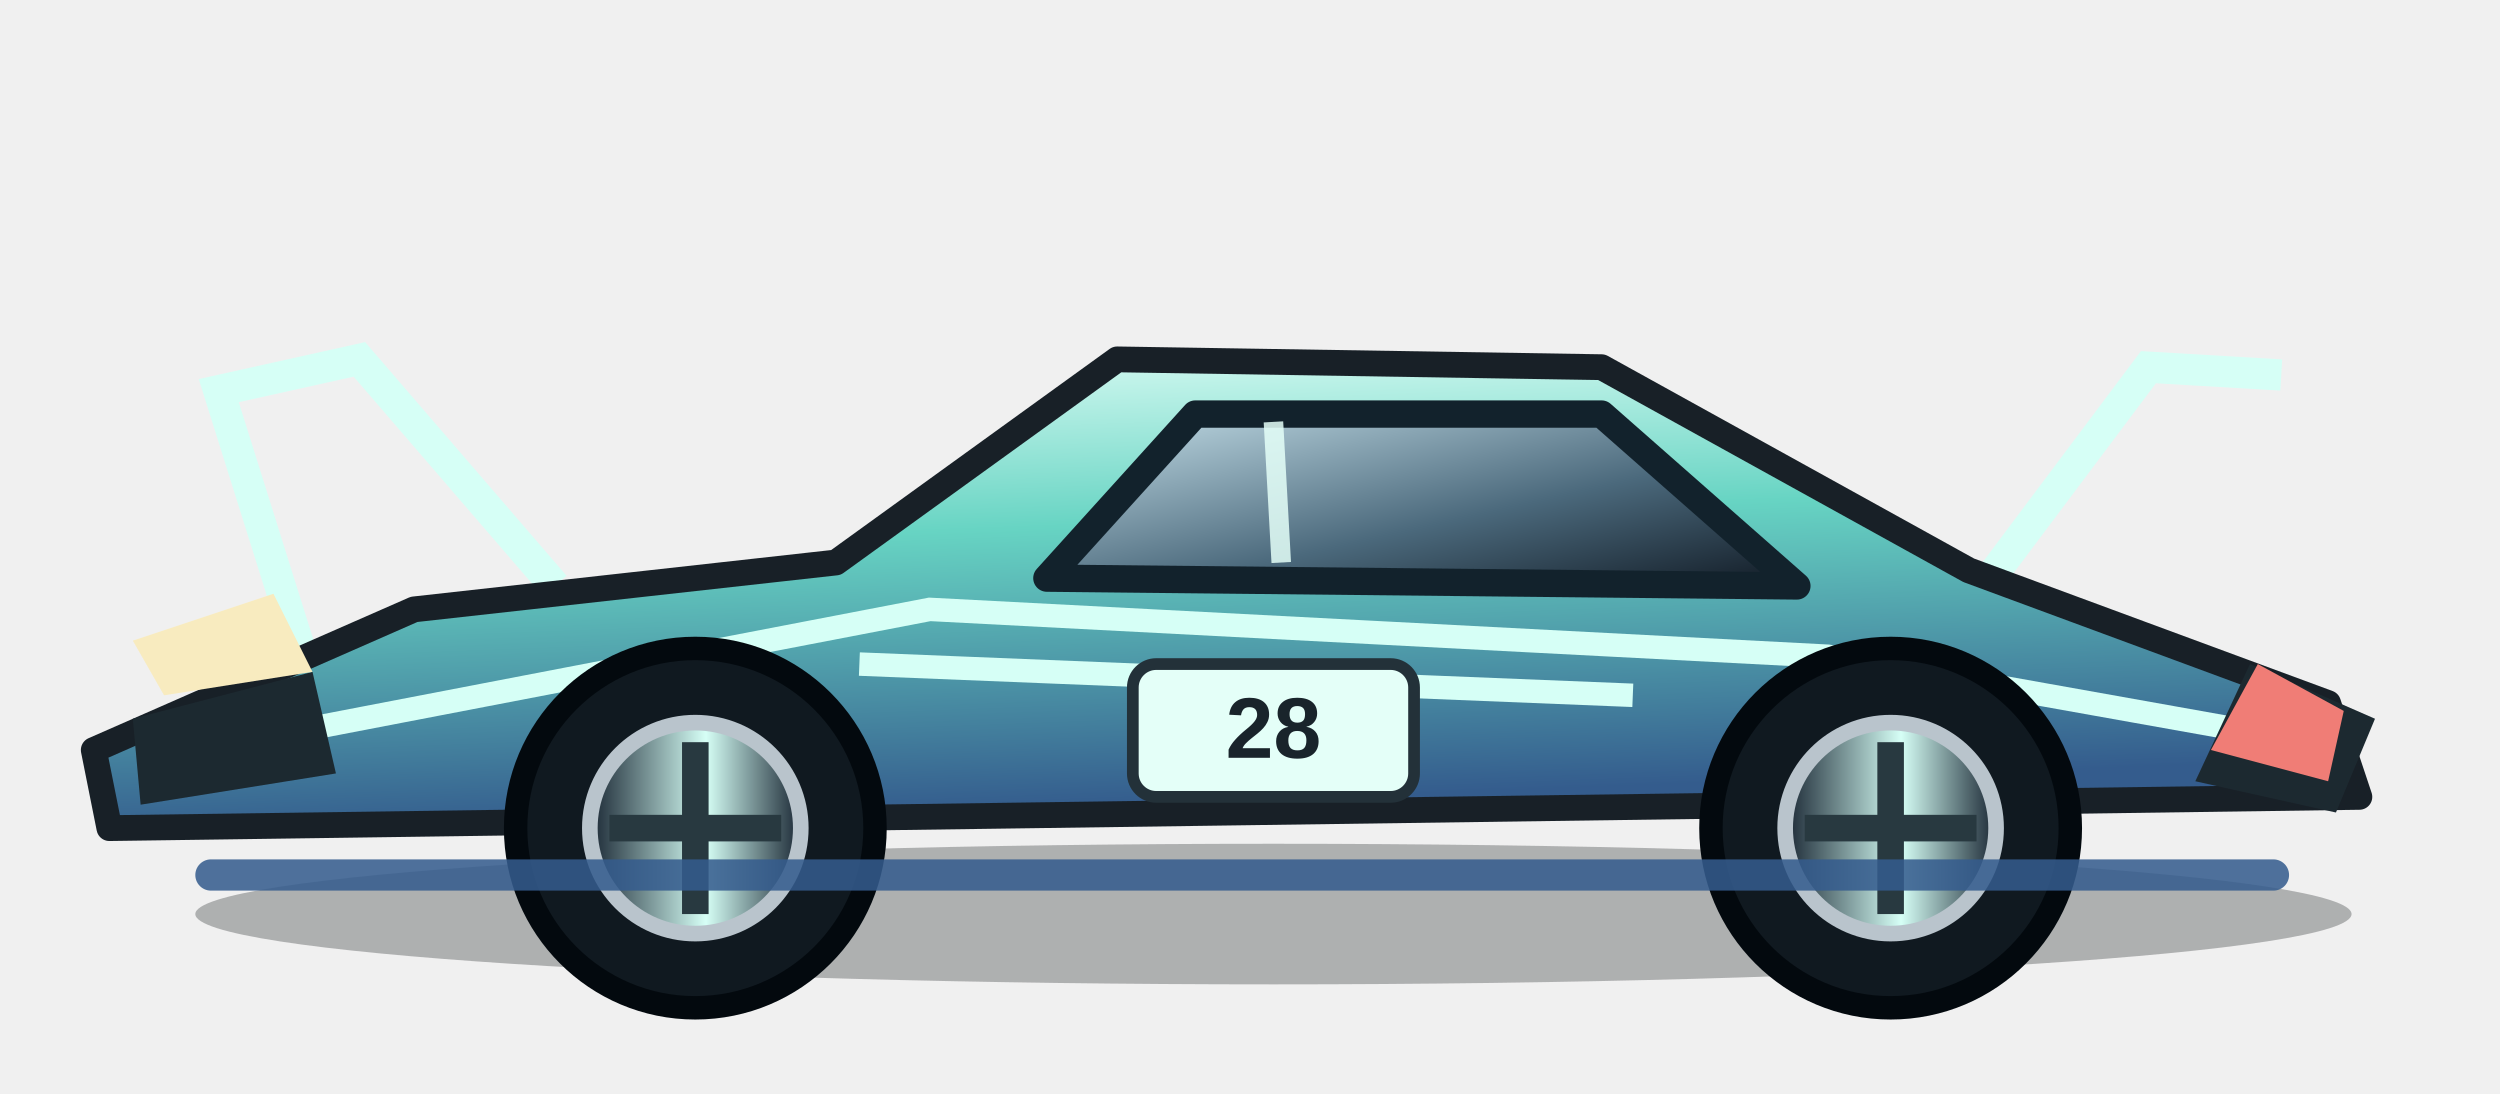
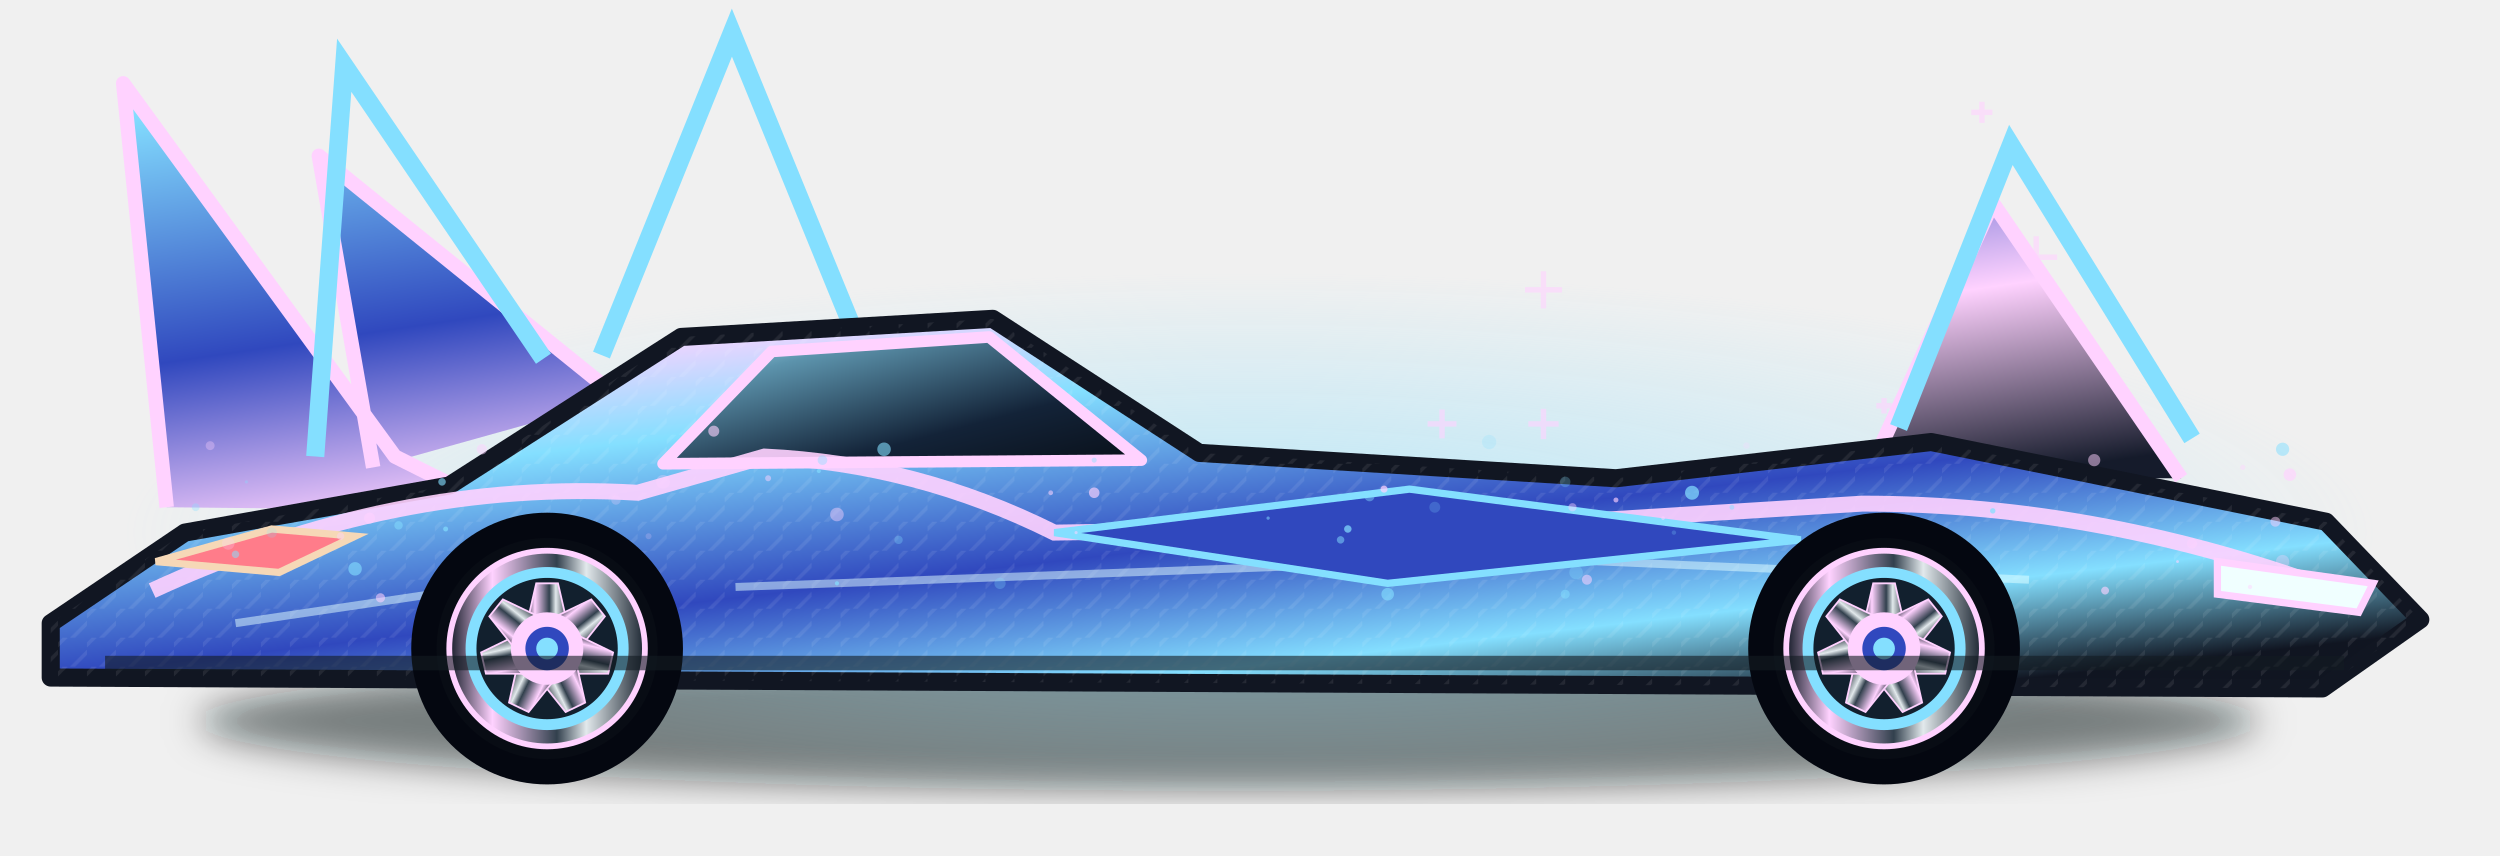
- <svg xmlns="http://www.w3.org/2000/svg" viewBox="0 0 320 140" role="img" aria-label="Туйлын туяа">
+ <svg xmlns="http://www.w3.org/2000/svg" viewBox="0 0 690 236" role="img" aria-label="Туйлын туяа">
  <defs>
-     <linearGradient id="c" x1="0" y1="0" x2=".18" y2="1">
-       <stop stop-color="#e4fff8" />
-       <stop offset=".42" stop-color="#67d4c3" />
-       <stop offset="1" stop-color="#345c8d" />
+     <linearGradient id="body" x1=".15" y1=".1" x2=".8" y2="1">
+       <stop stop-color="#ffd2ff" />
+       <stop offset=".22" stop-color="#84dfff" />
+       <stop offset=".55" stop-color="#3048be" />
+       <stop offset=".8" stop-color="#84dfff" />
+       <stop offset="1" stop-color="#101521" />
    </linearGradient>
-     <linearGradient id="w" x1="0" y1="0" x2="1" y2="1">
-       <stop stop-color="#c9e3ec" />
-       <stop offset=".58" stop-color="#4b697c" />
-       <stop offset="1" stop-color="#101923" />
+     <linearGradient id="chrome" x1=".1" y1="0" x2=".8" y2="1">
+       <stop stop-color="#84dfff" />
+       <stop offset=".4" stop-color="#3048be" />
+       <stop offset=".7" stop-color="#ffd2ff" />
+       <stop offset="1" stop-color="#151b2b" />
    </linearGradient>
-     <linearGradient id="m" x1="0" x2="1">
-       <stop stop-color="#1a2734" />
-       <stop offset=".55" stop-color="#d6fff6" />
-       <stop offset="1" stop-color="#1a2734" />
+     <linearGradient id="glass" x1="0" y1="0" x2="1" y2="1">
+       <stop stop-color="#b3eaff" />
+       <stop offset=".23" stop-color="#5c93ac" />
+       <stop offset=".67" stop-color="#132338" />
+       <stop offset="1" stop-color="#090f18" />
    </linearGradient>
+     <linearGradient id="metal">
+       <stop stop-color="#131a27" />
+       <stop offset=".22" stop-color="#ffd2ff" />
+       <stop offset=".55" stop-color="#32404d" />
+       <stop offset=".7" stop-color="#e2e9ec" />
+       <stop offset="1" stop-color="#1b2531" />
+     </linearGradient>
+     <radialGradient id="glow">
+       <stop stop-color="#84dfff" stop-opacity="0.5" />
+       <stop offset="1" stop-color="#84dfff" stop-opacity="0" />
+     </radialGradient>
+     <filter id="blur">
+       <feGaussianBlur stdDeviation="5" />
+     </filter>
+     <pattern id="carbon" patternUnits="userSpaceOnUse" width="8" height="8">
+       <path d="M-2 4L4 -2 M2 10L10 2" stroke="#fff" stroke-opacity=".08" />
+     </pattern>
  </defs>
-   <ellipse cx="163" cy="117" rx="138" ry="9" fill="#05090b" opacity=".28" />
-   <path d="M39 85 L28 50 L46 46 L71 75 M254 75 L275 47 L292 48" fill="none" stroke="#d6fff6" stroke-width="4" />
-   <path d="M12 96 L53 78 L107 72 L143 46 L205 47 L252 73 L298 90 L302 102 L14 106Z" fill="url(#c)" stroke="#182027" stroke-width="3.3" stroke-linejoin="round" />
-   <path d="M134 74 L153 53 L205 53 L230 75Z" fill="url(#w)" stroke="#12222c" stroke-width="3.5" stroke-linejoin="round" />
-   <path d="M163 54 L164 72" stroke="#e4fff8" stroke-width="2.5" opacity=".85" />
-   <path d="M41 93 L119 78 L234 84 L290 94 M110 85 L209 89" stroke="#d6fff6" stroke-width="3" fill="none" />
-   <path d="M17 92 L40 86 L43 99 L18 103 M288 85 L304 92 L299 104 L281 100" fill="#1c2930" />
-   <path d="M17 82 L35 76 L40 86 L21 89" fill="#f8ebbf" />
-   <path d="M289 85 L300 91 L298 100 L283 96" fill="#f07d76" />
-   <circle cx="89" cy="106" r="23" fill="#101920" stroke="#03090e" stroke-width="3" />
-   <circle cx="242" cy="106" r="23" fill="#101920" stroke="#03090e" stroke-width="3" />
-   <circle cx="89" cy="106" r="13.5" fill="url(#m)" stroke="#b9c4cc" stroke-width="2" />
-   <circle cx="242" cy="106" r="13.5" fill="url(#m)" stroke="#b9c4cc" stroke-width="2" />
-   <path d="M89 95 V117 M78 106 H100 M242 95 V117 M231 106 H253" stroke="#283940" stroke-width="3.4" />
-   <rect x="145" y="85" width="36" height="17" rx="3" fill="#e4fff8" stroke="#233139" stroke-width="1.5" />
-   <text x="163" y="97" text-anchor="middle" font-family="Arial,sans-serif" font-weight="900" font-size="11" fill="#19242b">28</text>
-   <path d="M27 112 H291" stroke="#345c8d" stroke-width="4" opacity=".86" stroke-linecap="round" />
+   <ellipse cx="339" cy="199" rx="284" ry="19" fill="#02070a" opacity=".5" filter="url(#blur)" />
+   <ellipse cx="345" cy="147" rx="310" ry="72" fill="url(#glow)" />
+   <path d="M103.825 173h10.349 M109 167.825v10.349" stroke="#ffd2ff" stroke-width="1.5" opacity=".6" />
+   <path d="M165.016 112h5.969 M168 109.016v5.969" stroke="#ffd2ff" stroke-width="1.5" opacity=".6" />
+   <path d="M487.355 137h11.29 M493 131.355v11.29" stroke="#ffd2ff" stroke-width="1.5" opacity=".6" />
+   <path d="M463.865 155h6.271 M467 151.865v6.271" stroke="#ffd2ff" stroke-width="1.5" opacity=".6" />
+   <path d="M614.709 153h8.582 M619 148.709v8.582" stroke="#ffd2ff" stroke-width="1.5" opacity=".6" />
+   <path d="M134.642 132h6.716 M138 128.642v6.716" stroke="#ffd2ff" stroke-width="1.5" opacity=".6" />
+   <path d="M43.564 83h6.871 M47 79.564v6.871" stroke="#ffd2ff" stroke-width="1.5" opacity=".6" />
+   <path d="M517.868 112h4.265 M520 109.868v4.265" stroke="#ffd2ff" stroke-width="1.5" opacity=".6" />
+   <path d="M375.417 170h5.165 M378 167.417v5.165" stroke="#ffd2ff" stroke-width="1.5" opacity=".6" />
+   <path d="M544.083 31h5.834 M547 28.083v5.834" stroke="#ffd2ff" stroke-width="1.5" opacity=".6" />
+   <path d="M556.216 71h11.568 M562 65.216v11.568" stroke="#ffd2ff" stroke-width="1.5" opacity=".6" />
+   <path d="M262.624 159h4.753 M265 156.624v4.753" stroke="#ffd2ff" stroke-width="1.5" opacity=".6" />
+   <path d="M397.637 161h6.725 M401 157.637v6.725" stroke="#ffd2ff" stroke-width="1.5" opacity=".6" />
+   <path d="M394.016 117h7.968 M398 113.016v7.968" stroke="#ffd2ff" stroke-width="1.5" opacity=".6" />
+   <path d="M258.894 127h10.212 M264 121.894v10.212" stroke="#ffd2ff" stroke-width="1.5" opacity=".6" />
+   <path d="M421.82 117h8.361 M426 112.82v8.361" stroke="#ffd2ff" stroke-width="1.5" opacity=".6" />
+   <path d="M420.879 80h10.242 M426 74.879v10.242" stroke="#ffd2ff" stroke-width="1.5" opacity=".6" />
+   <path d="M507.941 146h6.118 M511 142.941v6.118" stroke="#ffd2ff" stroke-width="1.5" opacity=".6" />
+   <path d="M121.243 154h7.515 M125 150.243v7.515" stroke="#ffd2ff" stroke-width="1.5" opacity=".6" />
+   <path d="M454.48 164h7.039 M458 160.48v7.039" stroke="#ffd2ff" stroke-width="1.5" opacity=".6" />
+   <path d="M46 140 L34 23 L109 126 L139 141 M103 129 L88 43 L171 110 M515 132 L550 56 L602 132" fill="url(#chrome)" stroke="#ffd2ff" stroke-width="4" stroke-linejoin="round" />
+   <path d="M87 126 L95 18 L150 99 M166 98 L202 9 L238 97 M524 118 L555 40 L605 121" fill="none" stroke="#84dfff" stroke-width="5" />
+   <path d="M14 172 L51 147 L124 134 L188 93 L274 88 L331 125 L446 132 L533 122 L642 144 L668 171 L641 190 L14 187 Z" fill="url(#body)" stroke="#111622" stroke-width="5" stroke-linejoin="round" />
+   <path d="M14 172 L51 147 L124 134 L188 93 L274 88 L331 125 L446 132 L533 122 L642 144 L668 171 L641 190 L14 187 Z" fill="url(#carbon)" />
+   <path d="M183 128 L213 97 L273 93 L315 127 Z" fill="url(#glass)" stroke="#ffd2ff" stroke-width="3.2" stroke-linejoin="round" />
+   <path d="M42 163 Q109 132 176 136 L211 126 Q253 128 291 147 L418 145 L514 139 Q581 139 647 164" fill="none" stroke="#ffd2ff" stroke-width="4.4" opacity=".9" />
+   <path d="M65 172 L146 160 M203 162 L419 154 L560 160" fill="none" stroke="#e4ffff" stroke-width="2.2" opacity=".5" />
+   <path d="M291 147 L389 135 L497 149 L383 161 Z" fill="#3048be" stroke="#84dfff" stroke-width="2" />
+   <path d="M43 155 L75 146 L98 148 L77 158 Z" fill="#ff7c8a" stroke="#f6d8b7" stroke-width="2" />
+   <path d="M612 155 L655 161 L651 169 L612 164 Z" fill="#f0ffff" stroke="#ffd2ff" stroke-width="2" />
+   <circle cx="500" cy="151" r="1.33" fill="#84dfff" opacity="0.45" />
+   <circle cx="179" cy="148" r="0.83" fill="#ffd2ff" opacity="0.20" />
+   <circle cx="411" cy="122" r="1.98" fill="#84dfff" opacity="0.21" />
+   <circle cx="434" cy="140" r="1.13" fill="#ffd2ff" opacity="0.43" />
+   <circle cx="54" cy="140" r="1.08" fill="#84dfff" opacity="0.32" />
+   <circle cx="212" cy="132" r="0.83" fill="#ffd2ff" opacity="0.49" />
+   <circle cx="372" cy="146" r="1.03" fill="#84dfff" opacity="0.70" />
+   <circle cx="581" cy="163" r="1.09" fill="#ffd2ff" opacity="0.61" />
+   <circle cx="432" cy="133" r="1.45" fill="#84dfff" opacity="0.26" />
+   <circle cx="619" cy="129" r="0.72" fill="#ffd2ff" opacity="0.41" />
+   <circle cx="75" cy="147" r="1.42" fill="#84dfff" opacity="0.20" />
+   <circle cx="133" cy="124" r="1.42" fill="#ffd2ff" opacity="0.48" />
+   <circle cx="378" cy="137" r="1.36" fill="#84dfff" opacity="0.43" />
+   <circle cx="630" cy="155" r="1.84" fill="#ffd2ff" opacity="0.32" />
+   <circle cx="550" cy="141" r="0.75" fill="#84dfff" opacity="0.73" />
+   <circle cx="231" cy="142" r="1.88" fill="#ffd2ff" opacity="0.43" />
+   <circle cx="396" cy="140" r="1.51" fill="#84dfff" opacity="0.21" />
+   <circle cx="197" cy="119" r="1.52" fill="#ffd2ff" opacity="0.60" />
+   <circle cx="122" cy="133" r="1.04" fill="#84dfff" opacity="0.62" />
+   <circle cx="605" cy="150" r="1.42" fill="#ffd2ff" opacity="0.38" />
+   <circle cx="65" cy="153" r="1.03" fill="#84dfff" opacity="0.51" />
+   <circle cx="58" cy="123" r="1.23" fill="#ffd2ff" opacity="0.32" />
+   <circle cx="302" cy="127" r="0.71" fill="#84dfff" opacity="0.42" />
+   <circle cx="601" cy="155" r="0.40" fill="#ffd2ff" opacity="0.59" />
+   <circle cx="248" cy="149" r="1.15" fill="#84dfff" opacity="0.30" />
+   <circle cx="459" cy="143" r="0.51" fill="#ffd2ff" opacity="0.51" />
+   <circle cx="467" cy="136" r="1.93" fill="#84dfff" opacity="0.70" />
+   <circle cx="183" cy="133" r="1.91" fill="#ffd2ff" opacity="0.29" />
+   <circle cx="350" cy="143" r="0.46" fill="#84dfff" opacity="0.52" />
+   <circle cx="94" cy="148" r="1.02" fill="#ffd2ff" opacity="0.39" />
+   <circle cx="516" cy="146" r="0.56" fill="#84dfff" opacity="0.34" />
+   <circle cx="578" cy="127" r="1.69" fill="#ffd2ff" opacity="0.50" />
+   <circle cx="276" cy="161" r="1.56" fill="#84dfff" opacity="0.26" />
+   <circle cx="482" cy="123" r="0.90" fill="#ffd2ff" opacity="0.22" />
+   <circle cx="226" cy="130" r="0.57" fill="#84dfff" opacity="0.60" />
+   <circle cx="302" cy="136" r="1.46" fill="#ffd2ff" opacity="0.65" />
+   <circle cx="527" cy="146" r="0.52" fill="#84dfff" opacity="0.62" />
+   <circle cx="532" cy="148" r="1.58" fill="#ffd2ff" opacity="0.74" />
+   <circle cx="98" cy="157" r="1.86" fill="#84dfff" opacity="0.59" />
+   <circle cx="102" cy="143" r="1.52" fill="#ffd2ff" opacity="0.55" />
+   <circle cx="68" cy="133" r="0.44" fill="#84dfff" opacity="0.32" />
+   <circle cx="290" cy="136" r="0.66" fill="#ffd2ff" opacity="0.54" />
+   <circle cx="435" cy="158" r="1.87" fill="#84dfff" opacity="0.30" />
+   <circle cx="628" cy="144" r="1.37" fill="#ffd2ff" opacity="0.48" />
+   <circle cx="244" cy="124" r="1.87" fill="#84dfff" opacity="0.59" />
+   <circle cx="382" cy="135" r="0.98" fill="#ffd2ff" opacity="0.71" />
+   <circle cx="478" cy="140" r="0.68" fill="#84dfff" opacity="0.48" />
+   <circle cx="632" cy="131" r="1.74" fill="#ffd2ff" opacity="0.64" />
+   <circle cx="432" cy="164" r="1.24" fill="#84dfff" opacity="0.48" />
+   <circle cx="63" cy="150" r="1.72" fill="#ffd2ff" opacity="0.24" />
+   <circle cx="227" cy="127" r="1.33" fill="#84dfff" opacity="0.39" />
+   <circle cx="438" cy="160" r="1.38" fill="#ffd2ff" opacity="0.54" />
+   <circle cx="462" cy="147" r="0.61" fill="#84dfff" opacity="0.23" />
+   <circle cx="150" cy="154" r="1.50" fill="#ffd2ff" opacity="0.48" />
+   <circle cx="123" cy="146" r="0.69" fill="#84dfff" opacity="0.66" />
+   <circle cx="105" cy="165" r="1.27" fill="#ffd2ff" opacity="0.57" />
+   <circle cx="630" cy="124" r="1.83" fill="#84dfff" opacity="0.52" />
+   <circle cx="170" cy="138" r="1.30" fill="#ffd2ff" opacity="0.25" />
+   <circle cx="383" cy="164" r="1.74" fill="#84dfff" opacity="0.60" />
+   <circle cx="297" cy="147" r="0.44" fill="#ffd2ff" opacity="0.54" />
+   <circle cx="370" cy="149" r="1.03" fill="#84dfff" opacity="0.50" />
+   <circle cx="446" cy="138" r="0.69" fill="#ffd2ff" opacity="0.64" />
+   <circle cx="110" cy="145" r="1.16" fill="#84dfff" opacity="0.49" />
+   <circle cx="621" cy="162" r="0.60" fill="#ffd2ff" opacity="0.46" />
+   <circle cx="231" cy="161" r="0.58" fill="#84dfff" opacity="0.69" />
+   <g transform="translate(151,179)">
+     <circle r="34" fill="#080c14" stroke="#040710" stroke-width="7" />
+     <circle r="27" fill="url(#metal)" stroke="#ffd2ff" stroke-width="1.6" />
+     <circle r="21" fill="#12202e" stroke="#84dfff" stroke-width="3" />
+     <path d="M-3 -18 L3 -18 L6 -5 L4 1 L-4 1 L-6 -5 Z" transform="rotate(0)" fill="url(#metal)" stroke="#ffd2ff" stroke-width=".5" />
+     <path d="M-3 -18 L3 -18 L6 -5 L4 1 L-4 1 L-6 -5 Z" transform="rotate(51.42857)" fill="url(#metal)" stroke="#ffd2ff" stroke-width=".5" />
+     <path d="M-3 -18 L3 -18 L6 -5 L4 1 L-4 1 L-6 -5 Z" transform="rotate(102.8571)" fill="url(#metal)" stroke="#ffd2ff" stroke-width=".5" />
+     <path d="M-3 -18 L3 -18 L6 -5 L4 1 L-4 1 L-6 -5 Z" transform="rotate(154.2857)" fill="url(#metal)" stroke="#ffd2ff" stroke-width=".5" />
+     <path d="M-3 -18 L3 -18 L6 -5 L4 1 L-4 1 L-6 -5 Z" transform="rotate(205.7143)" fill="url(#metal)" stroke="#ffd2ff" stroke-width=".5" />
+     <path d="M-3 -18 L3 -18 L6 -5 L4 1 L-4 1 L-6 -5 Z" transform="rotate(257.1429)" fill="url(#metal)" stroke="#ffd2ff" stroke-width=".5" />
+     <path d="M-3 -18 L3 -18 L6 -5 L4 1 L-4 1 L-6 -5 Z" transform="rotate(308.5714)" fill="url(#metal)" stroke="#ffd2ff" stroke-width=".5" />
+     <circle r="8" fill="#3048be" stroke="#ffd2ff" stroke-width="4" />
+     <circle r="3" fill="#84dfff" />
+   </g>
+   <g transform="translate(520,179)">
+     <circle r="34" fill="#080c14" stroke="#040710" stroke-width="7" />
+     <circle r="27" fill="url(#metal)" stroke="#ffd2ff" stroke-width="1.6" />
+     <circle r="21" fill="#12202e" stroke="#84dfff" stroke-width="3" />
+     <path d="M-3 -18 L3 -18 L6 -5 L4 1 L-4 1 L-6 -5 Z" transform="rotate(0)" fill="url(#metal)" stroke="#ffd2ff" stroke-width=".5" />
+     <path d="M-3 -18 L3 -18 L6 -5 L4 1 L-4 1 L-6 -5 Z" transform="rotate(51.42857)" fill="url(#metal)" stroke="#ffd2ff" stroke-width=".5" />
+     <path d="M-3 -18 L3 -18 L6 -5 L4 1 L-4 1 L-6 -5 Z" transform="rotate(102.8571)" fill="url(#metal)" stroke="#ffd2ff" stroke-width=".5" />
+     <path d="M-3 -18 L3 -18 L6 -5 L4 1 L-4 1 L-6 -5 Z" transform="rotate(154.2857)" fill="url(#metal)" stroke="#ffd2ff" stroke-width=".5" />
+     <path d="M-3 -18 L3 -18 L6 -5 L4 1 L-4 1 L-6 -5 Z" transform="rotate(205.7143)" fill="url(#metal)" stroke="#ffd2ff" stroke-width=".5" />
+     <path d="M-3 -18 L3 -18 L6 -5 L4 1 L-4 1 L-6 -5 Z" transform="rotate(257.1429)" fill="url(#metal)" stroke="#ffd2ff" stroke-width=".5" />
+     <path d="M-3 -18 L3 -18 L6 -5 L4 1 L-4 1 L-6 -5 Z" transform="rotate(308.5714)" fill="url(#metal)" stroke="#ffd2ff" stroke-width=".5" />
+     <circle r="8" fill="#3048be" stroke="#ffd2ff" stroke-width="4" />
+     <circle r="3" fill="#84dfff" />
+   </g>
+   <path d="M29 183H647" stroke="#121a22" stroke-width="4" opacity=".6" />
</svg>
